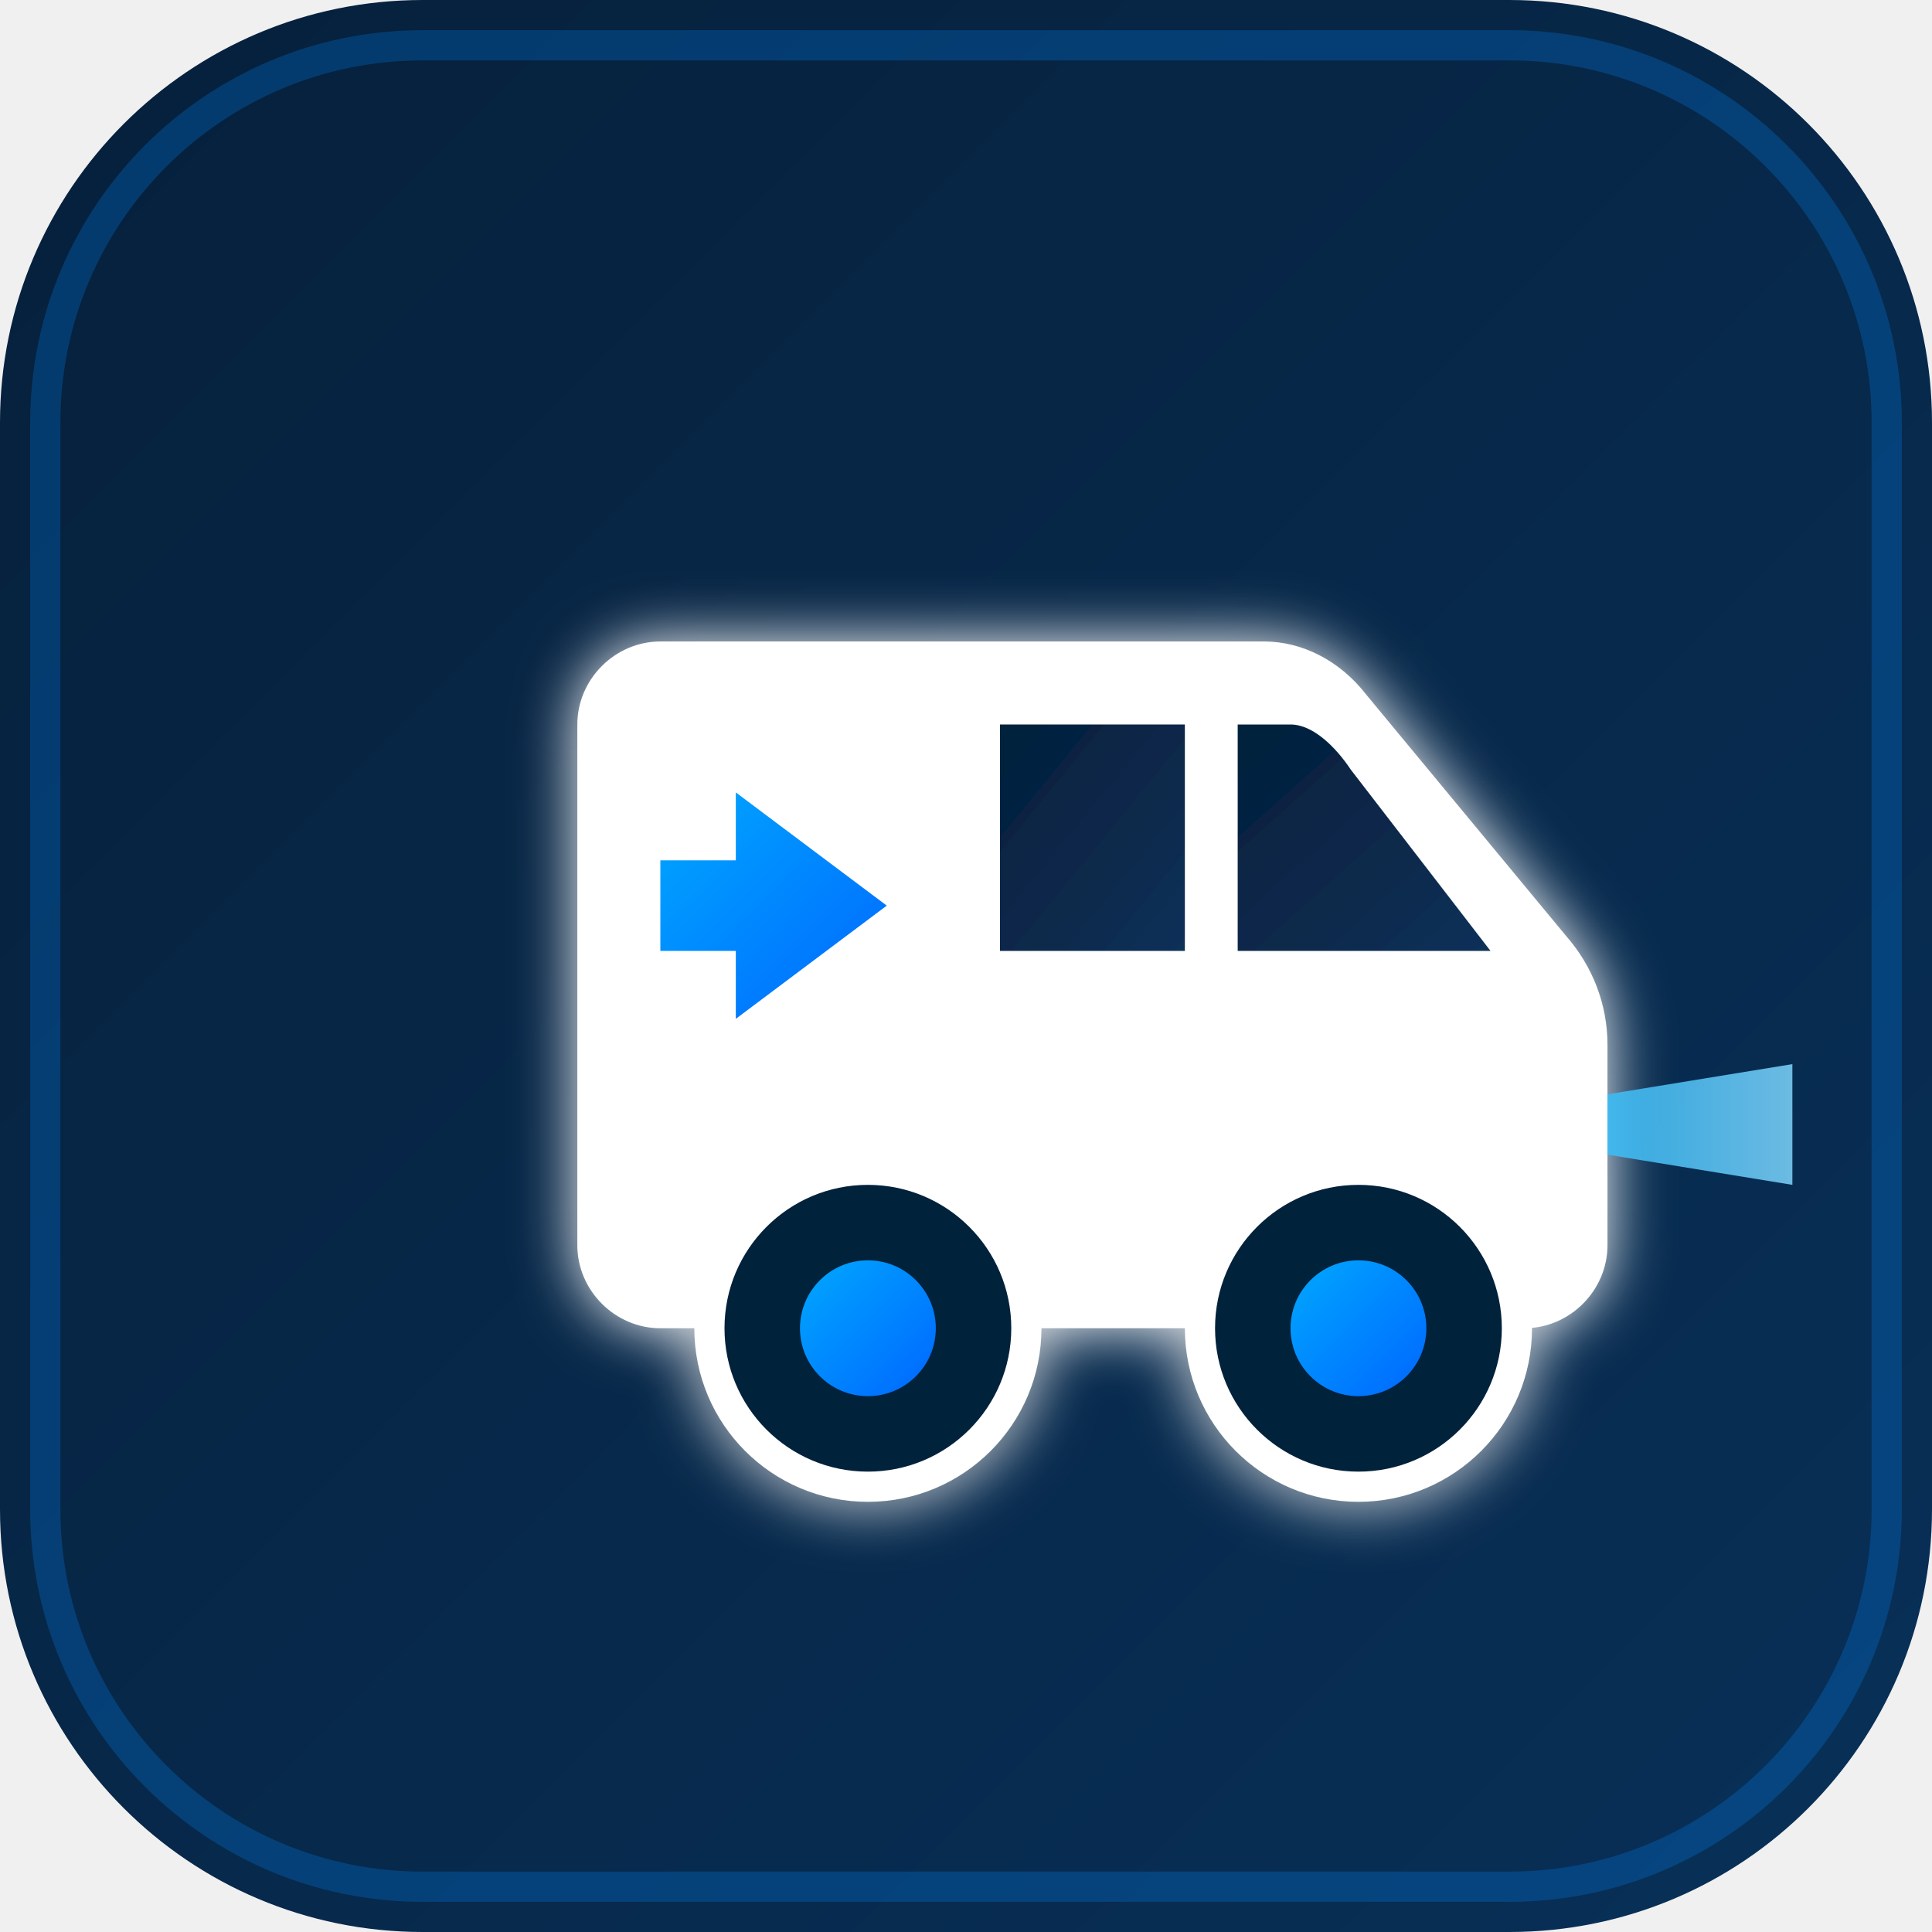
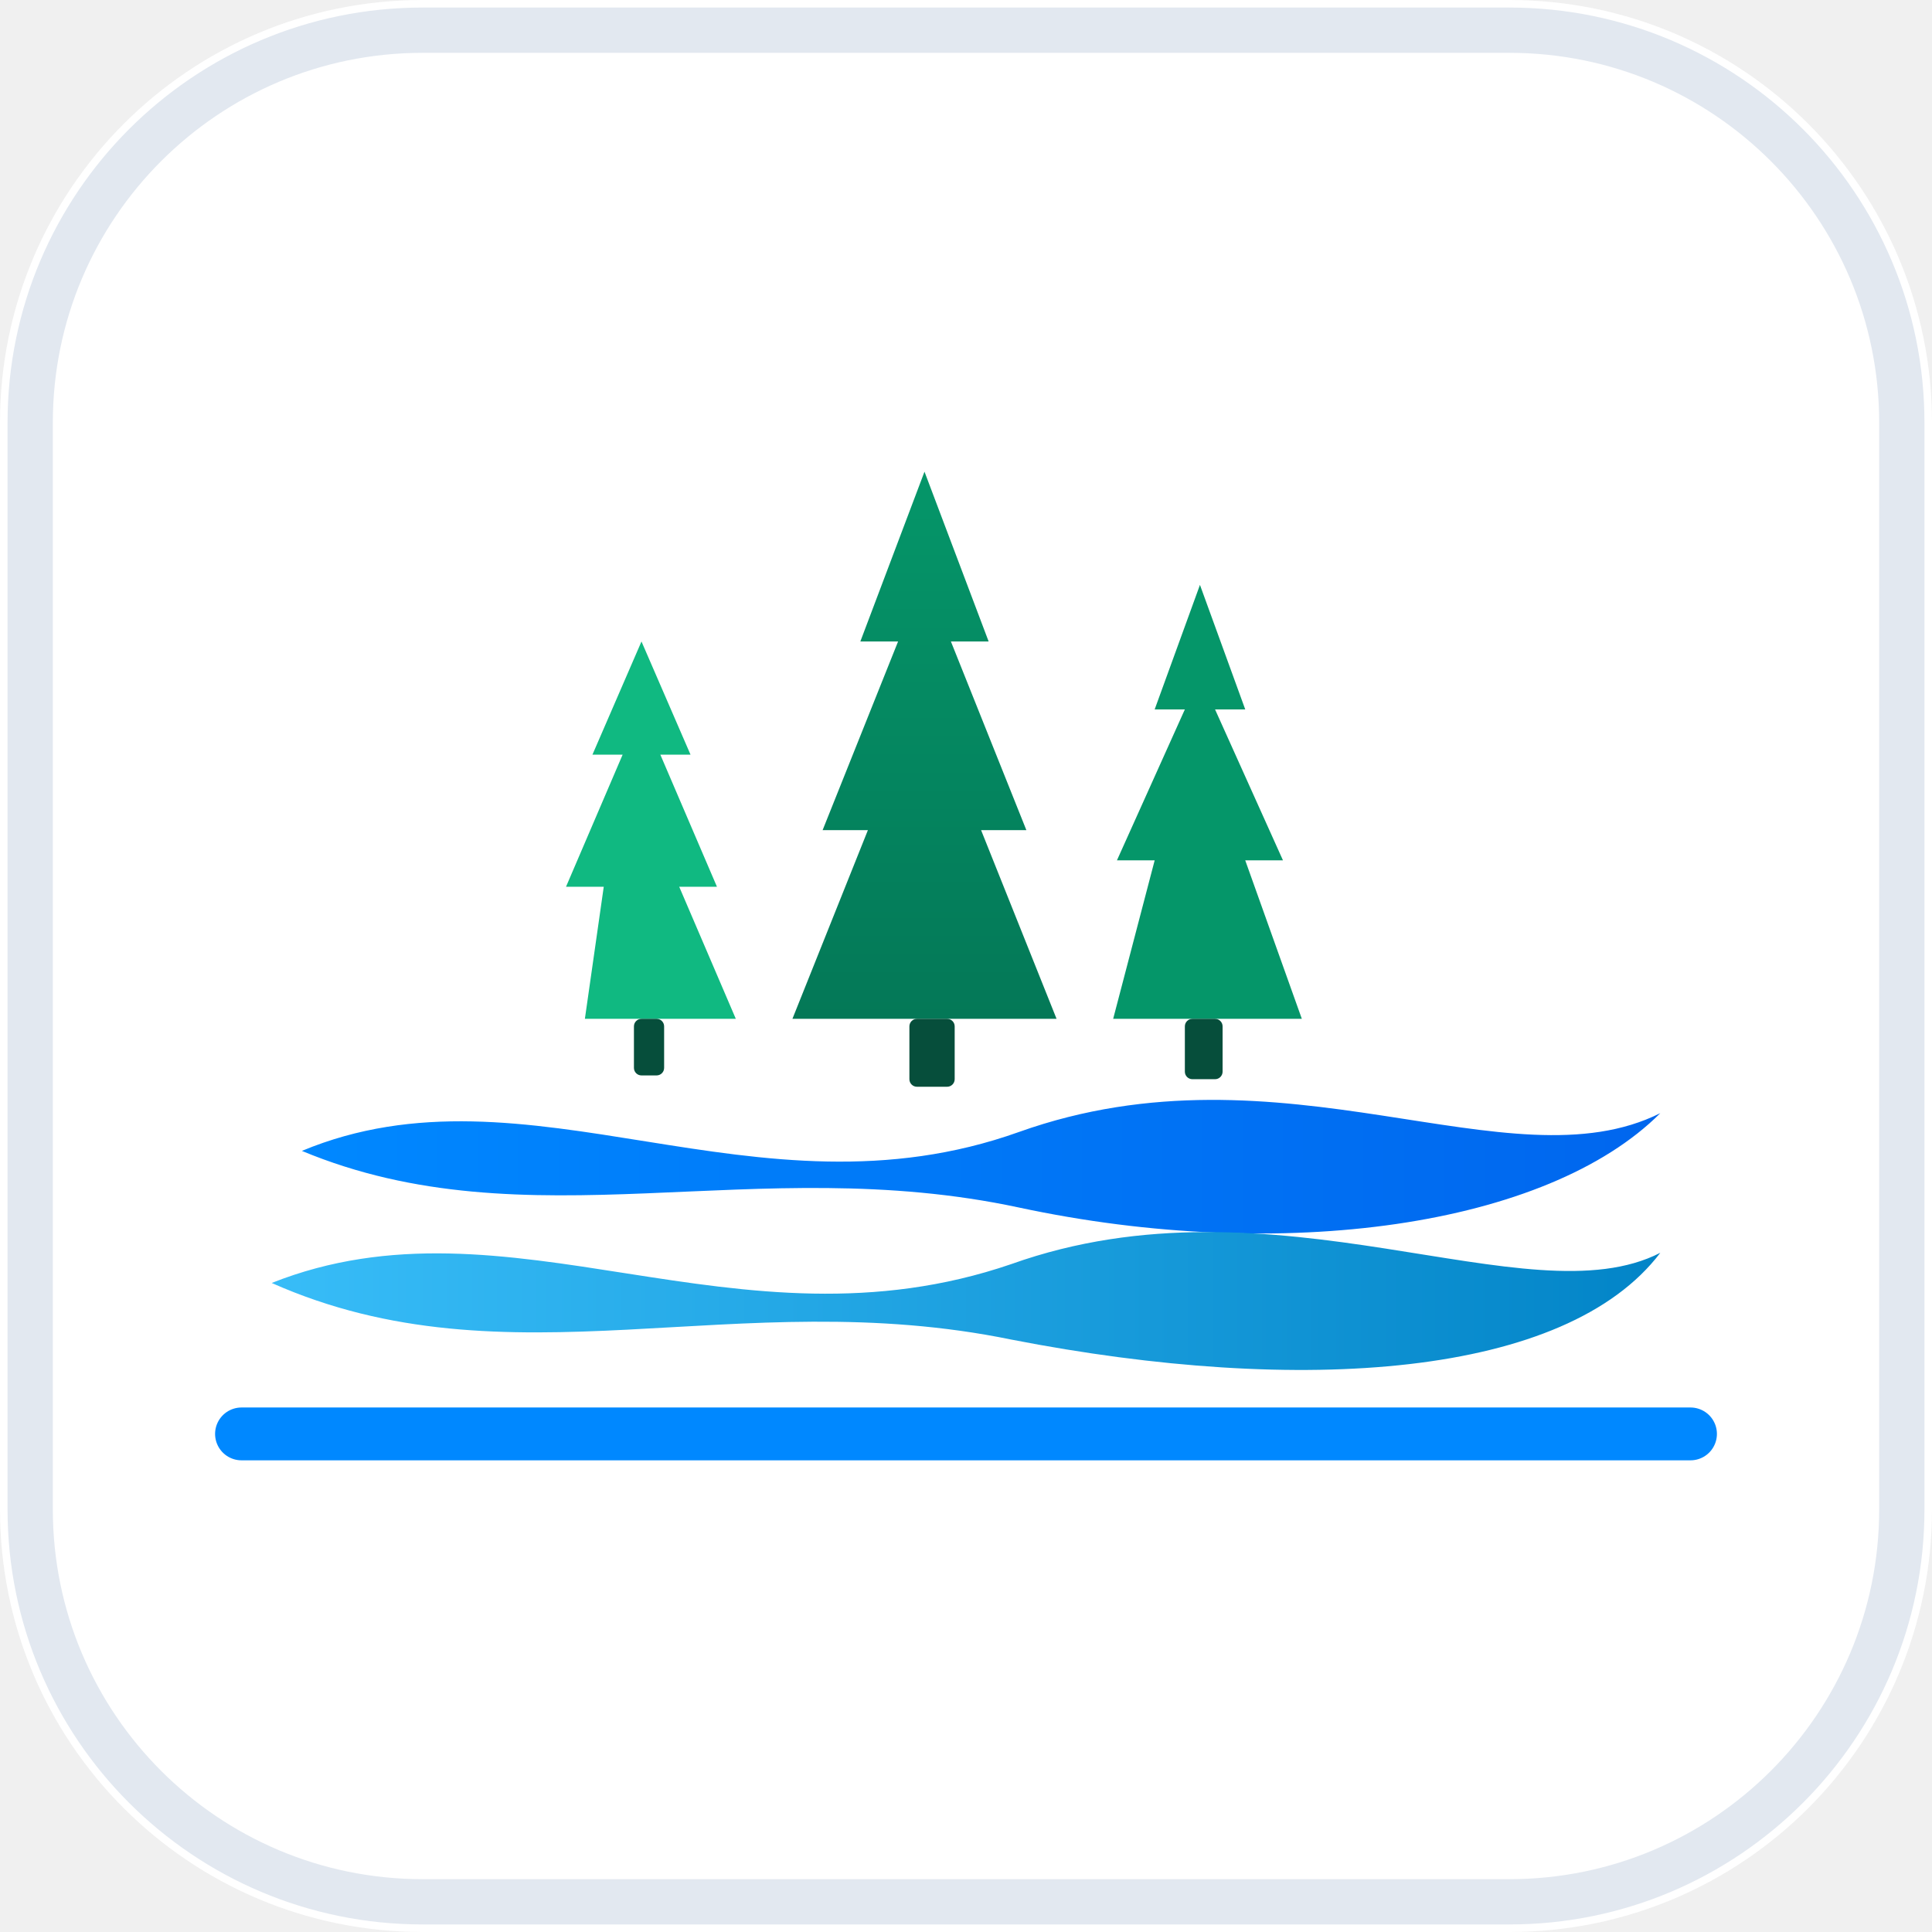
<svg xmlns="http://www.w3.org/2000/svg" viewBox="0 0 512 512" width="100%" height="100%">
  <defs>
-     <linearGradient id="bg" x1="0%" y1="0%" x2="100%" y2="100%">
-       <stop offset="0%" stop-color="#06203B" />
-       <stop offset="100%" stop-color="#083058" />
+     <linearGradient id="treeGrad" x1="0%" y1="0%" x2="0%" y2="100%">
+       <stop offset="0%" stop-color="#059669" />
+       <stop offset="100%" stop-color="#047857" />
    </linearGradient>
-     <linearGradient id="accent" x1="0%" y1="0%" x2="100%" y2="100%">
-       <stop offset="0%" stop-color="#00A8FF" />
-       <stop offset="100%" stop-color="#0066FF" />
+     <linearGradient id="wave1" x1="0%" y1="0%" x2="100%" y2="0%">
+       <stop offset="0%" stop-color="#0088FF" />
+       <stop offset="100%" stop-color="#0066EE" />
    </linearGradient>
-     <linearGradient id="cyan" x1="0%" y1="0%" x2="100%" y2="0%">
+     <linearGradient id="wave2" x1="0%" y1="0%" x2="100%" y2="0%">
      <stop offset="0%" stop-color="#38BDF8" />
-       <stop offset="100%" stop-color="#7DD3FC" />
+       <stop offset="100%" stop-color="#0284C7" />
    </linearGradient>
-     <filter id="glow" x="-20%" y="-20%" width="140%" height="140%">
-       <feGaussianBlur stdDeviation="8" result="blur" />
-       <feComposite in="SourceGraphic" in2="blur" operator="over" />
-     </filter>
  </defs>
-   <rect width="512" height="512" rx="112" fill="url(#bg)" />
-   <rect x="12" y="12" width="488" height="488" rx="100" fill="none" stroke="#0088FF" stroke-opacity="0.25" stroke-width="8" />
-   <path d="M70 216 H170" stroke="url(#cyan)" stroke-width="18" stroke-linecap="round" opacity="0.6" />
-   <path d="M45 256 H155" stroke="url(#accent)" stroke-width="22" stroke-linecap="round" />
-   <path d="M80 296 H175" stroke="url(#cyan)" stroke-width="18" stroke-linecap="round" opacity="0.6" />
-   <g filter="url(#glow)">
-     <path d="M175 170 H335 C345 170 355 175 362 184 L415 248 C422 256 426 266 426 277 V330 C426 342 416 352 404 352 H175 C163 352 153 342 153 330 V192 C153 180 163 170 175 170 Z" fill="#FFFFFF" />
-     <path d="M342 192 H328 V252 H395 L358 204 C354 198 348 192 342 192 Z" fill="url(#bg)" />
-     <path d="M265 192 H314 V252 H265 V192 Z" fill="url(#bg)" />
-     <path d="M195 210 L235 240 L195 270 V252 H175 V228 H195 V210 Z" fill="url(#accent)" />
-     <circle cx="230" cy="352" r="42" fill="#06203B" stroke="#FFFFFF" stroke-width="8" />
-     <circle cx="230" cy="352" r="18" fill="url(#accent)" />
-     <circle cx="360" cy="352" r="42" fill="#06203B" stroke="#FFFFFF" stroke-width="8" />
-     <circle cx="360" cy="352" r="18" fill="url(#accent)" />
-   </g>
-   <path d="M426 290 L475 282 V314 L426 306 Z" fill="url(#cyan)" opacity="0.85" />
+   <rect width="512" height="512" rx="112" fill="#FFFFFF" />
+   <rect x="8" y="8" width="496" height="496" rx="104" fill="none" stroke="#E2E8F0" stroke-width="12" />
+   <path d="M155 270 L195 270 L180 235 L190 235 L175 200 L183 200 L170 170 L157 200 L165 200 L150 235 L160 235 Z" fill="#10B981" />
+   <path d="M210 270 L280 270 L260 220 L272 220 L252 170 L262 170 L245 125 L228 170 L238 170 L218 220 L230 220 Z" fill="url(#treeGrad)" />
+   <path d="M295 270 L345 270 L330 228 L340 228 L322 188 L330 188 L318 155 L306 188 L314 188 L296 228 L306 228 Z" fill="#059669" />
+   <rect x="168" y="270" width="8" height="15" fill="#064E3B" rx="2" />
+   <rect x="241" y="270" width="12" height="18" fill="#064E3B" rx="2" />
+   <rect x="314" y="270" width="10" height="16" fill="#064E3B" rx="2" />
+   <path d="M80 305 C140 280, 200 325, 270 300 C340 275, 400 315, 440 295 C410 325, 340 335, 270 320 C200 305, 140 330, 80 305 Z" fill="url(#wave1)" />
+   <path d="M72 340 C135 315, 195 360, 268 335 C338 310, 405 350, 440 332 C415 365, 345 370, 268 355 C195 340, 135 368, 72 340 Z" fill="url(#wave2)" />
+   <path d="M64 380 C150 380, 362 380, 448 380" stroke="#0088FF" stroke-width="14" stroke-linecap="round" />
</svg>
